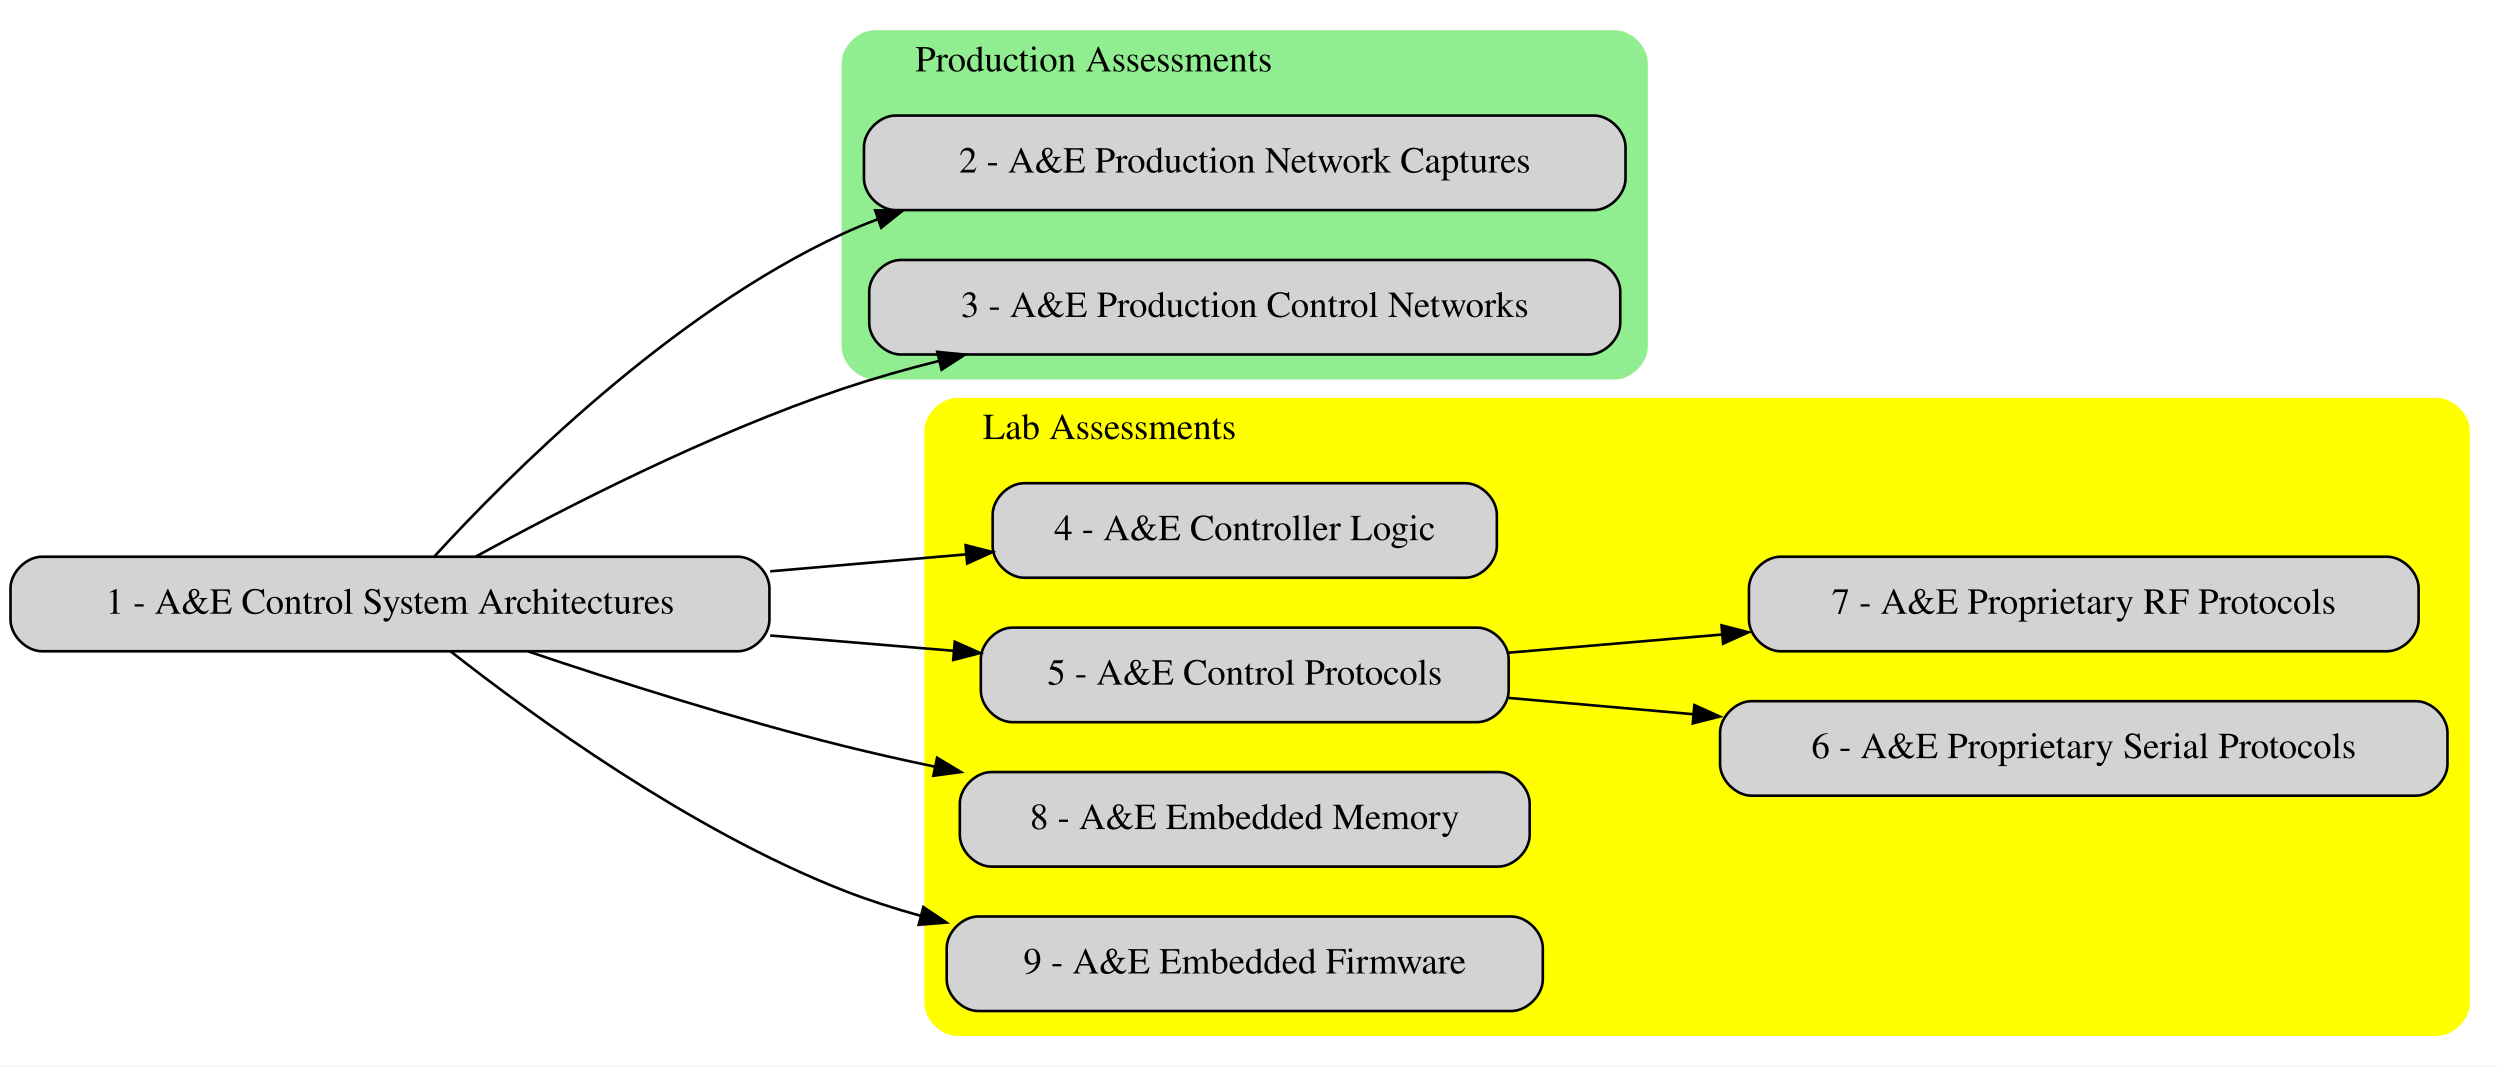
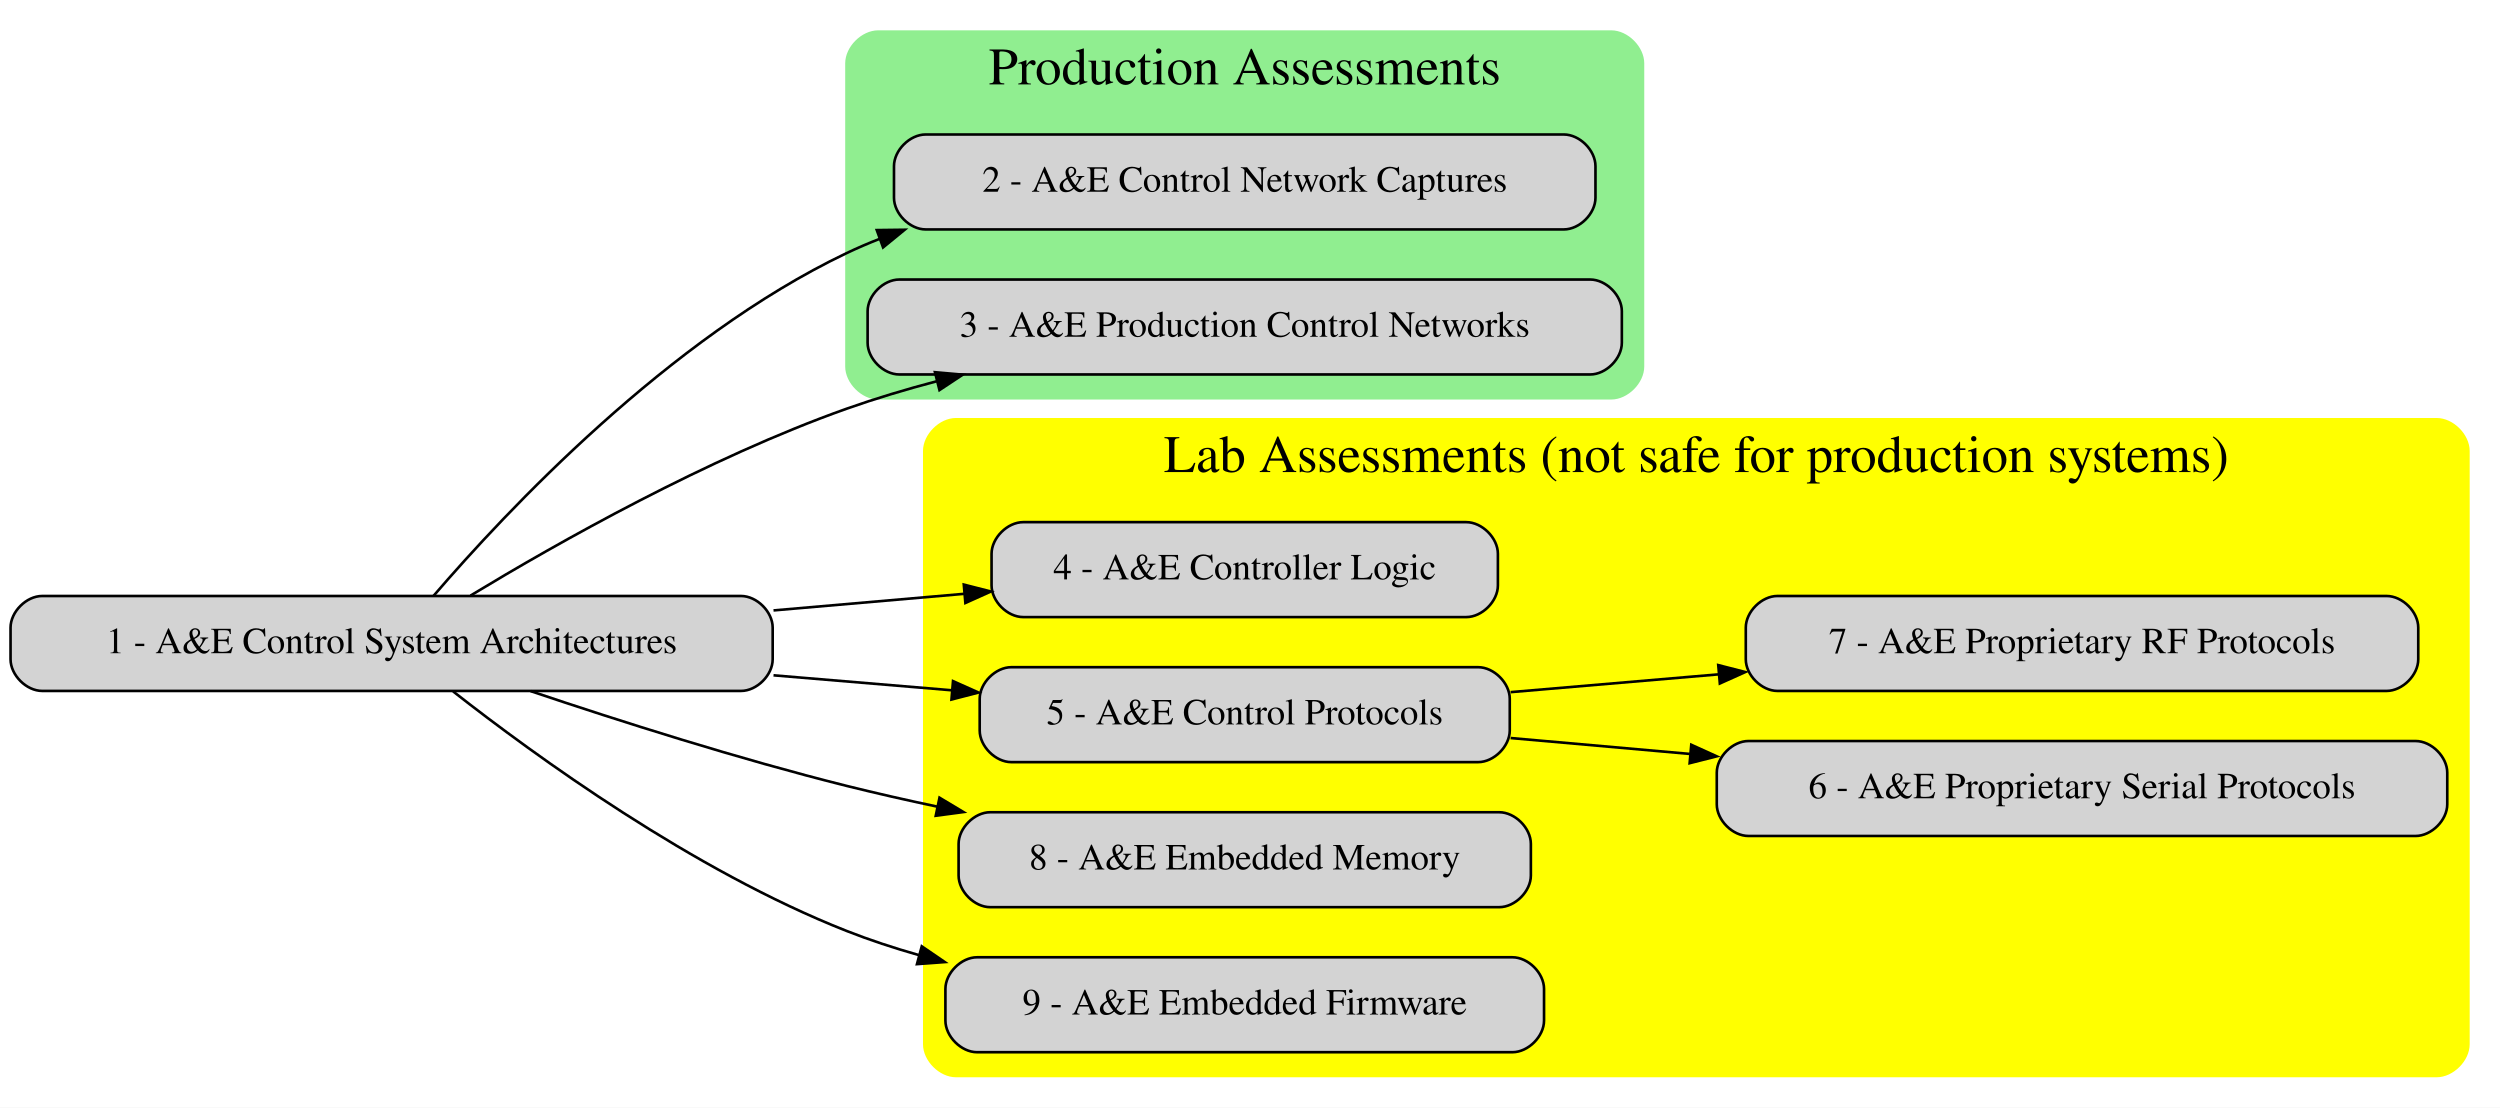
- <svg xmlns="http://www.w3.org/2000/svg" width="952pt" height="406pt" viewBox="0.00 0.00 952.00 406.00">
-   <g id="graph0" class="graph" transform="scale(1 1) rotate(0) translate(4 402)">
-     <polygon fill="white" stroke="transparent" points="-4,4 -4,-402 948,-402 948,4 -4,4" />
+ <svg xmlns="http://www.w3.org/2000/svg" width="948pt" height="420pt" viewBox="0.00 0.00 948.00 420.00">
+   <g id="graph0" class="graph" transform="scale(1 1) rotate(0) translate(4 416)">
+     <polygon fill="white" stroke="transparent" points="-4,4 -4,-416 944,-416 944,4 -4,4" />
    <g id="clust1" class="cluster">
-       <path fill="LightGreen" stroke="LightGreen" d="M329,-258C329,-258 611,-258 611,-258 617,-258 623,-264 623,-270 623,-270 623,-378 623,-378 623,-384 617,-390 611,-390 611,-390 329,-390 329,-390 323,-390 317,-384 317,-378 317,-378 317,-270 317,-270 317,-264 323,-258 329,-258" />
-       <text text-anchor="middle" x="412.5" y="-374.8" font-family="Times,serif" font-size="14.00">Production Assessments</text>
+       <path fill="LightGreen" stroke="LightGreen" d="M329,-265C329,-265 607,-265 607,-265 613,-265 619,-271 619,-277 619,-277 619,-392 619,-392 619,-398 613,-404 607,-404 607,-404 329,-404 329,-404 323,-404 317,-398 317,-392 317,-392 317,-277 317,-277 317,-271 323,-265 329,-265" />
+       <text text-anchor="middle" x="468" y="-384" font-family="Times,serif" font-size="20.00">Production Assessments</text>
    </g>
    <g id="clust2" class="cluster">
-       <path fill="Yellow" stroke="Yellow" d="M360.5,-8C360.5,-8 924,-8 924,-8 930,-8 936,-14 936,-20 936,-20 936,-238 936,-238 936,-244 930,-250 924,-250 924,-250 360.5,-250 360.5,-250 354.5,-250 348.5,-244 348.5,-238 348.5,-238 348.5,-20 348.5,-20 348.5,-14 354.5,-8 360.5,-8" />
-       <text text-anchor="middle" x="418.5" y="-234.8" font-family="Times,serif" font-size="14.00">Lab Assessments</text>
+       <path fill="Yellow" stroke="Yellow" d="M358.5,-8C358.5,-8 920,-8 920,-8 926,-8 932,-14 932,-20 932,-20 932,-245 932,-245 932,-251 926,-257 920,-257 920,-257 358.5,-257 358.5,-257 352.5,-257 346.5,-251 346.5,-245 346.5,-245 346.5,-20 346.5,-20 346.5,-14 352.5,-8 358.5,-8" />
+       <text text-anchor="middle" x="639.25" y="-237" font-family="Times,serif" font-size="20.00">Lab Assessments (not safe for production systems)</text>
    </g>
    <g id="node1" class="node">
      <path fill="lightgrey" stroke="black" d="M12,-154C12,-154 277,-154 277,-154 283,-154 289,-160 289,-166 289,-166 289,-178 289,-178 289,-184 283,-190 277,-190 277,-190 12,-190 12,-190 6,-190 0,-184 0,-178 0,-178 0,-166 0,-166 0,-160 6,-154 12,-154" />
      <text text-anchor="middle" x="144.5" y="-168.3" font-family="Times,serif" font-size="14.00">1 - A&amp;E Control System Architectures</text>
    </g>
    <g id="node2" class="node">
-       <path fill="lightgrey" stroke="black" d="M337,-322C337,-322 603,-322 603,-322 609,-322 615,-328 615,-334 615,-334 615,-346 615,-346 615,-352 609,-358 603,-358 603,-358 337,-358 337,-358 331,-358 325,-352 325,-346 325,-346 325,-334 325,-334 325,-328 331,-322 337,-322" />
-       <text text-anchor="middle" x="470" y="-336.3" font-family="Times,serif" font-size="14.00">2 - A&amp;E Production Network Captures</text>
+       <path fill="lightgrey" stroke="black" d="M347,-329C347,-329 589,-329 589,-329 595,-329 601,-335 601,-341 601,-341 601,-353 601,-353 601,-359 595,-365 589,-365 589,-365 347,-365 347,-365 341,-365 335,-359 335,-353 335,-353 335,-341 335,-341 335,-335 341,-329 347,-329" />
+       <text text-anchor="middle" x="468" y="-343.3" font-family="Times,serif" font-size="14.00">2 - A&amp;E Control Network Captures</text>
    </g>
    <g id="edge1" class="edge">
-       <path fill="none" stroke="black" d="M161.44,-190.14C189.55,-220.84 251.19,-282.66 317,-313 321.34,-315 325.8,-316.85 330.37,-318.56" />
-       <polygon fill="black" stroke="black" points="329.25,-321.88 339.85,-321.9 331.57,-315.28 329.25,-321.88" />
+       <path fill="none" stroke="black" d="M160.37,-190.02C187.75,-221.89 249.55,-287.83 317,-320 321.07,-321.94 325.27,-323.75 329.55,-325.42" />
+       <polygon fill="black" stroke="black" points="328.47,-328.75 339.06,-328.88 330.86,-322.17 328.47,-328.75" />
    </g>
    <g id="node3" class="node">
-       <path fill="lightgrey" stroke="black" d="M339,-267C339,-267 601,-267 601,-267 607,-267 613,-273 613,-279 613,-279 613,-291 613,-291 613,-297 607,-303 601,-303 601,-303 339,-303 339,-303 333,-303 327,-297 327,-291 327,-291 327,-279 327,-279 327,-273 333,-267 339,-267" />
-       <text text-anchor="middle" x="470" y="-281.3" font-family="Times,serif" font-size="14.00">3 - A&amp;E Production Control Networks</text>
+       <path fill="lightgrey" stroke="black" d="M337,-274C337,-274 599,-274 599,-274 605,-274 611,-280 611,-286 611,-286 611,-298 611,-298 611,-304 605,-310 599,-310 599,-310 337,-310 337,-310 331,-310 325,-304 325,-298 325,-298 325,-286 325,-286 325,-280 331,-274 337,-274" />
+       <text text-anchor="middle" x="468" y="-288.3" font-family="Times,serif" font-size="14.00">3 - A&amp;E Production Control Networks</text>
    </g>
    <g id="edge2" class="edge">
-       <path fill="none" stroke="black" d="M177.07,-190C210.76,-208.5 266.15,-236.95 317,-254 328.69,-257.92 341.05,-261.43 353.48,-264.55" />
-       <polygon fill="black" stroke="black" points="352.91,-268.01 363.45,-266.97 354.56,-261.21 352.91,-268.01" />
+       <path fill="none" stroke="black" d="M174.43,-190.17C207.65,-210.28 264.37,-242.31 317,-261 327.96,-264.89 339.56,-268.36 351.25,-271.44" />
+       <polygon fill="black" stroke="black" points="350.53,-274.86 361.09,-273.93 352.25,-268.08 350.53,-274.86" />
    </g>
    <g id="node4" class="node">
-       <path fill="lightgrey" stroke="black" d="M386,-182C386,-182 554,-182 554,-182 560,-182 566,-188 566,-194 566,-194 566,-206 566,-206 566,-212 560,-218 554,-218 554,-218 386,-218 386,-218 380,-218 374,-212 374,-206 374,-206 374,-194 374,-194 374,-188 380,-182 386,-182" />
-       <text text-anchor="middle" x="470" y="-196.3" font-family="Times,serif" font-size="14.00">4 - A&amp;E Controller Logic</text>
+       <path fill="lightgrey" stroke="black" d="M384,-182C384,-182 552,-182 552,-182 558,-182 564,-188 564,-194 564,-194 564,-206 564,-206 564,-212 558,-218 552,-218 552,-218 384,-218 384,-218 378,-218 372,-212 372,-206 372,-206 372,-194 372,-194 372,-188 378,-182 384,-182" />
+       <text text-anchor="middle" x="468" y="-196.3" font-family="Times,serif" font-size="14.00">4 - A&amp;E Controller Logic</text>
    </g>
    <g id="edge3" class="edge">
-       <path fill="none" stroke="black" d="M289.28,-184.44C314.38,-186.62 340.06,-188.84 363.87,-190.9" />
-       <polygon fill="black" stroke="black" points="363.69,-194.4 373.96,-191.77 364.3,-187.42 363.69,-194.4" />
+       <path fill="none" stroke="black" d="M289.32,-184.53C313.65,-186.64 338.49,-188.81 361.6,-190.82" />
+       <polygon fill="black" stroke="black" points="361.47,-194.32 371.73,-191.7 362.07,-187.35 361.47,-194.32" />
    </g>
    <g id="node5" class="node">
-       <path fill="lightgrey" stroke="black" d="M381.5,-127C381.5,-127 558.5,-127 558.5,-127 564.5,-127 570.5,-133 570.5,-139 570.5,-139 570.5,-151 570.5,-151 570.5,-157 564.5,-163 558.5,-163 558.5,-163 381.5,-163 381.5,-163 375.5,-163 369.5,-157 369.5,-151 369.5,-151 369.5,-139 369.5,-139 369.5,-133 375.5,-127 381.5,-127" />
-       <text text-anchor="middle" x="470" y="-141.3" font-family="Times,serif" font-size="14.00">5 - A&amp;E Control Protocols</text>
+       <path fill="lightgrey" stroke="black" d="M379.5,-127C379.5,-127 556.5,-127 556.5,-127 562.5,-127 568.5,-133 568.5,-139 568.5,-139 568.5,-151 568.5,-151 568.5,-157 562.5,-163 556.5,-163 556.5,-163 379.5,-163 379.5,-163 373.5,-163 367.5,-157 367.5,-151 367.5,-151 367.5,-139 367.5,-139 367.5,-133 373.5,-127 379.5,-127" />
+       <text text-anchor="middle" x="468" y="-141.3" font-family="Times,serif" font-size="14.00">5 - A&amp;E Control Protocols</text>
    </g>
    <g id="edge4" class="edge">
-       <path fill="none" stroke="black" d="M289.28,-160C312.69,-158.05 336.61,-156.05 359.05,-154.18" />
-       <polygon fill="black" stroke="black" points="359.57,-157.65 369.24,-153.33 358.99,-150.67 359.57,-157.65" />
+       <path fill="none" stroke="black" d="M289.32,-159.92C311.98,-158.02 335.1,-156.08 356.84,-154.25" />
+       <polygon fill="black" stroke="black" points="357.38,-157.72 367.05,-153.39 356.8,-150.74 357.38,-157.72" />
    </g>
    <g id="node6" class="node">
-       <path fill="lightgrey" stroke="black" d="M373.5,-72C373.5,-72 566.5,-72 566.5,-72 572.5,-72 578.5,-78 578.5,-84 578.5,-84 578.5,-96 578.5,-96 578.5,-102 572.5,-108 566.5,-108 566.5,-108 373.5,-108 373.5,-108 367.5,-108 361.5,-102 361.5,-96 361.5,-96 361.5,-84 361.5,-84 361.5,-78 367.5,-72 373.5,-72" />
-       <text text-anchor="middle" x="470" y="-86.3" font-family="Times,serif" font-size="14.00">8 - A&amp;E Embedded Memory</text>
+       <path fill="lightgrey" stroke="black" d="M371.5,-72C371.5,-72 564.5,-72 564.5,-72 570.5,-72 576.5,-78 576.5,-84 576.5,-84 576.5,-96 576.5,-96 576.5,-102 570.5,-108 564.5,-108 564.5,-108 371.5,-108 371.5,-108 365.5,-108 359.5,-102 359.5,-96 359.5,-96 359.5,-84 359.5,-84 359.5,-78 365.5,-72 371.5,-72" />
+       <text text-anchor="middle" x="468" y="-86.3" font-family="Times,serif" font-size="14.00">8 - A&amp;E Embedded Memory</text>
    </g>
    <g id="edge5" class="edge">
-       <path fill="none" stroke="black" d="M197.19,-153.9C230.98,-142.52 276.25,-128.13 317,-118 328.29,-115.19 340.12,-112.53 351.97,-110.05" />
-       <polygon fill="black" stroke="black" points="352.84,-113.45 361.93,-108.01 351.43,-106.59 352.84,-113.45" />
+       <path fill="none" stroke="black" d="M197.2,-153.93C231,-142.56 276.27,-128.18 317,-118 328.14,-115.22 339.82,-112.57 351.52,-110.1" />
+       <polygon fill="black" stroke="black" points="352.26,-113.52 361.34,-108.07 350.84,-106.67 352.26,-113.52" />
    </g>
    <g id="node7" class="node">
-       <path fill="lightgrey" stroke="black" d="M368.5,-17C368.5,-17 571.5,-17 571.5,-17 577.5,-17 583.5,-23 583.5,-29 583.5,-29 583.5,-41 583.5,-41 583.5,-47 577.5,-53 571.5,-53 571.5,-53 368.5,-53 368.5,-53 362.5,-53 356.5,-47 356.5,-41 356.5,-41 356.5,-29 356.5,-29 356.5,-23 362.5,-17 368.5,-17" />
-       <text text-anchor="middle" x="470" y="-31.3" font-family="Times,serif" font-size="14.00">9 - A&amp;E Embedded Firmware</text>
+       <path fill="lightgrey" stroke="black" d="M366.5,-17C366.5,-17 569.5,-17 569.5,-17 575.5,-17 581.5,-23 581.5,-29 581.5,-29 581.5,-41 581.5,-41 581.5,-47 575.5,-53 569.5,-53 569.5,-53 366.5,-53 366.5,-53 360.5,-53 354.5,-47 354.5,-41 354.5,-41 354.5,-29 354.5,-29 354.5,-23 360.5,-17 366.5,-17" />
+       <text text-anchor="middle" x="468" y="-31.3" font-family="Times,serif" font-size="14.00">9 - A&amp;E Embedded Firmware</text>
    </g>
    <g id="edge6" class="edge">
-       <path fill="none" stroke="black" d="M167.55,-153.99C198.81,-129.44 258.71,-85.89 317,-63 326.46,-59.28 336.46,-56.05 346.61,-53.25" />
-       <polygon fill="black" stroke="black" points="347.6,-56.61 356.39,-50.69 345.83,-49.84 347.6,-56.61" />
+       <path fill="none" stroke="black" d="M167.82,-153.81C199.16,-129.24 258.9,-85.89 317,-63 325.78,-59.54 335.02,-56.5 344.43,-53.83" />
+       <polygon fill="black" stroke="black" points="345.53,-57.16 354.27,-51.18 343.71,-50.4 345.53,-57.16" />
    </g>
    <g id="node8" class="node">
-       <path fill="lightgrey" stroke="black" d="M663,-99C663,-99 916,-99 916,-99 922,-99 928,-105 928,-111 928,-111 928,-123 928,-123 928,-129 922,-135 916,-135 916,-135 663,-135 663,-135 657,-135 651,-129 651,-123 651,-123 651,-111 651,-111 651,-105 657,-99 663,-99" />
-       <text text-anchor="middle" x="789.5" y="-113.3" font-family="Times,serif" font-size="14.00">6 - A&amp;E Proprietary Serial Protocols</text>
+       <path fill="lightgrey" stroke="black" d="M659,-99C659,-99 912,-99 912,-99 918,-99 924,-105 924,-111 924,-111 924,-123 924,-123 924,-129 918,-135 912,-135 912,-135 659,-135 659,-135 653,-135 647,-129 647,-123 647,-123 647,-111 647,-111 647,-105 653,-99 659,-99" />
+       <text text-anchor="middle" x="785.5" y="-113.3" font-family="Times,serif" font-size="14.00">6 - A&amp;E Proprietary Serial Protocols</text>
    </g>
    <g id="edge7" class="edge">
-       <path fill="none" stroke="black" d="M570.59,-136.22C592.87,-134.25 616.96,-132.13 640.72,-130.03" />
-       <polygon fill="black" stroke="black" points="641.22,-133.5 650.88,-129.14 640.61,-126.53 641.22,-133.5" />
+       <path fill="none" stroke="black" d="M568.83,-136.14C590.45,-134.22 613.76,-132.15 636.78,-130.11" />
+       <polygon fill="black" stroke="black" points="637.33,-133.58 646.98,-129.2 636.71,-126.6 637.33,-133.58" />
    </g>
    <g id="node9" class="node">
-       <path fill="lightgrey" stroke="black" d="M674,-154C674,-154 905,-154 905,-154 911,-154 917,-160 917,-166 917,-166 917,-178 917,-178 917,-184 911,-190 905,-190 905,-190 674,-190 674,-190 668,-190 662,-184 662,-178 662,-178 662,-166 662,-166 662,-160 668,-154 674,-154" />
-       <text text-anchor="middle" x="789.5" y="-168.3" font-family="Times,serif" font-size="14.00">7 - A&amp;E Proprietary RF Protocols</text>
+       <path fill="lightgrey" stroke="black" d="M670,-154C670,-154 901,-154 901,-154 907,-154 913,-160 913,-166 913,-166 913,-178 913,-178 913,-184 907,-190 901,-190 901,-190 670,-190 670,-190 664,-190 658,-184 658,-178 658,-178 658,-166 658,-166 658,-160 664,-154 670,-154" />
+       <text text-anchor="middle" x="785.5" y="-168.3" font-family="Times,serif" font-size="14.00">7 - A&amp;E Proprietary RF Protocols</text>
    </g>
    <g id="edge8" class="edge">
-       <path fill="none" stroke="black" d="M570.59,-153.47C596.34,-155.66 624.52,-158.06 651.81,-160.38" />
-       <polygon fill="black" stroke="black" points="651.56,-163.87 661.82,-161.23 652.15,-156.89 651.56,-163.87" />
+       <path fill="none" stroke="black" d="M568.83,-153.54C593.88,-155.69 621.19,-158.02 647.71,-160.29" />
+       <polygon fill="black" stroke="black" points="647.56,-163.79 657.82,-161.16 648.16,-156.82 647.56,-163.79" />
    </g>
  </g>
</svg>
